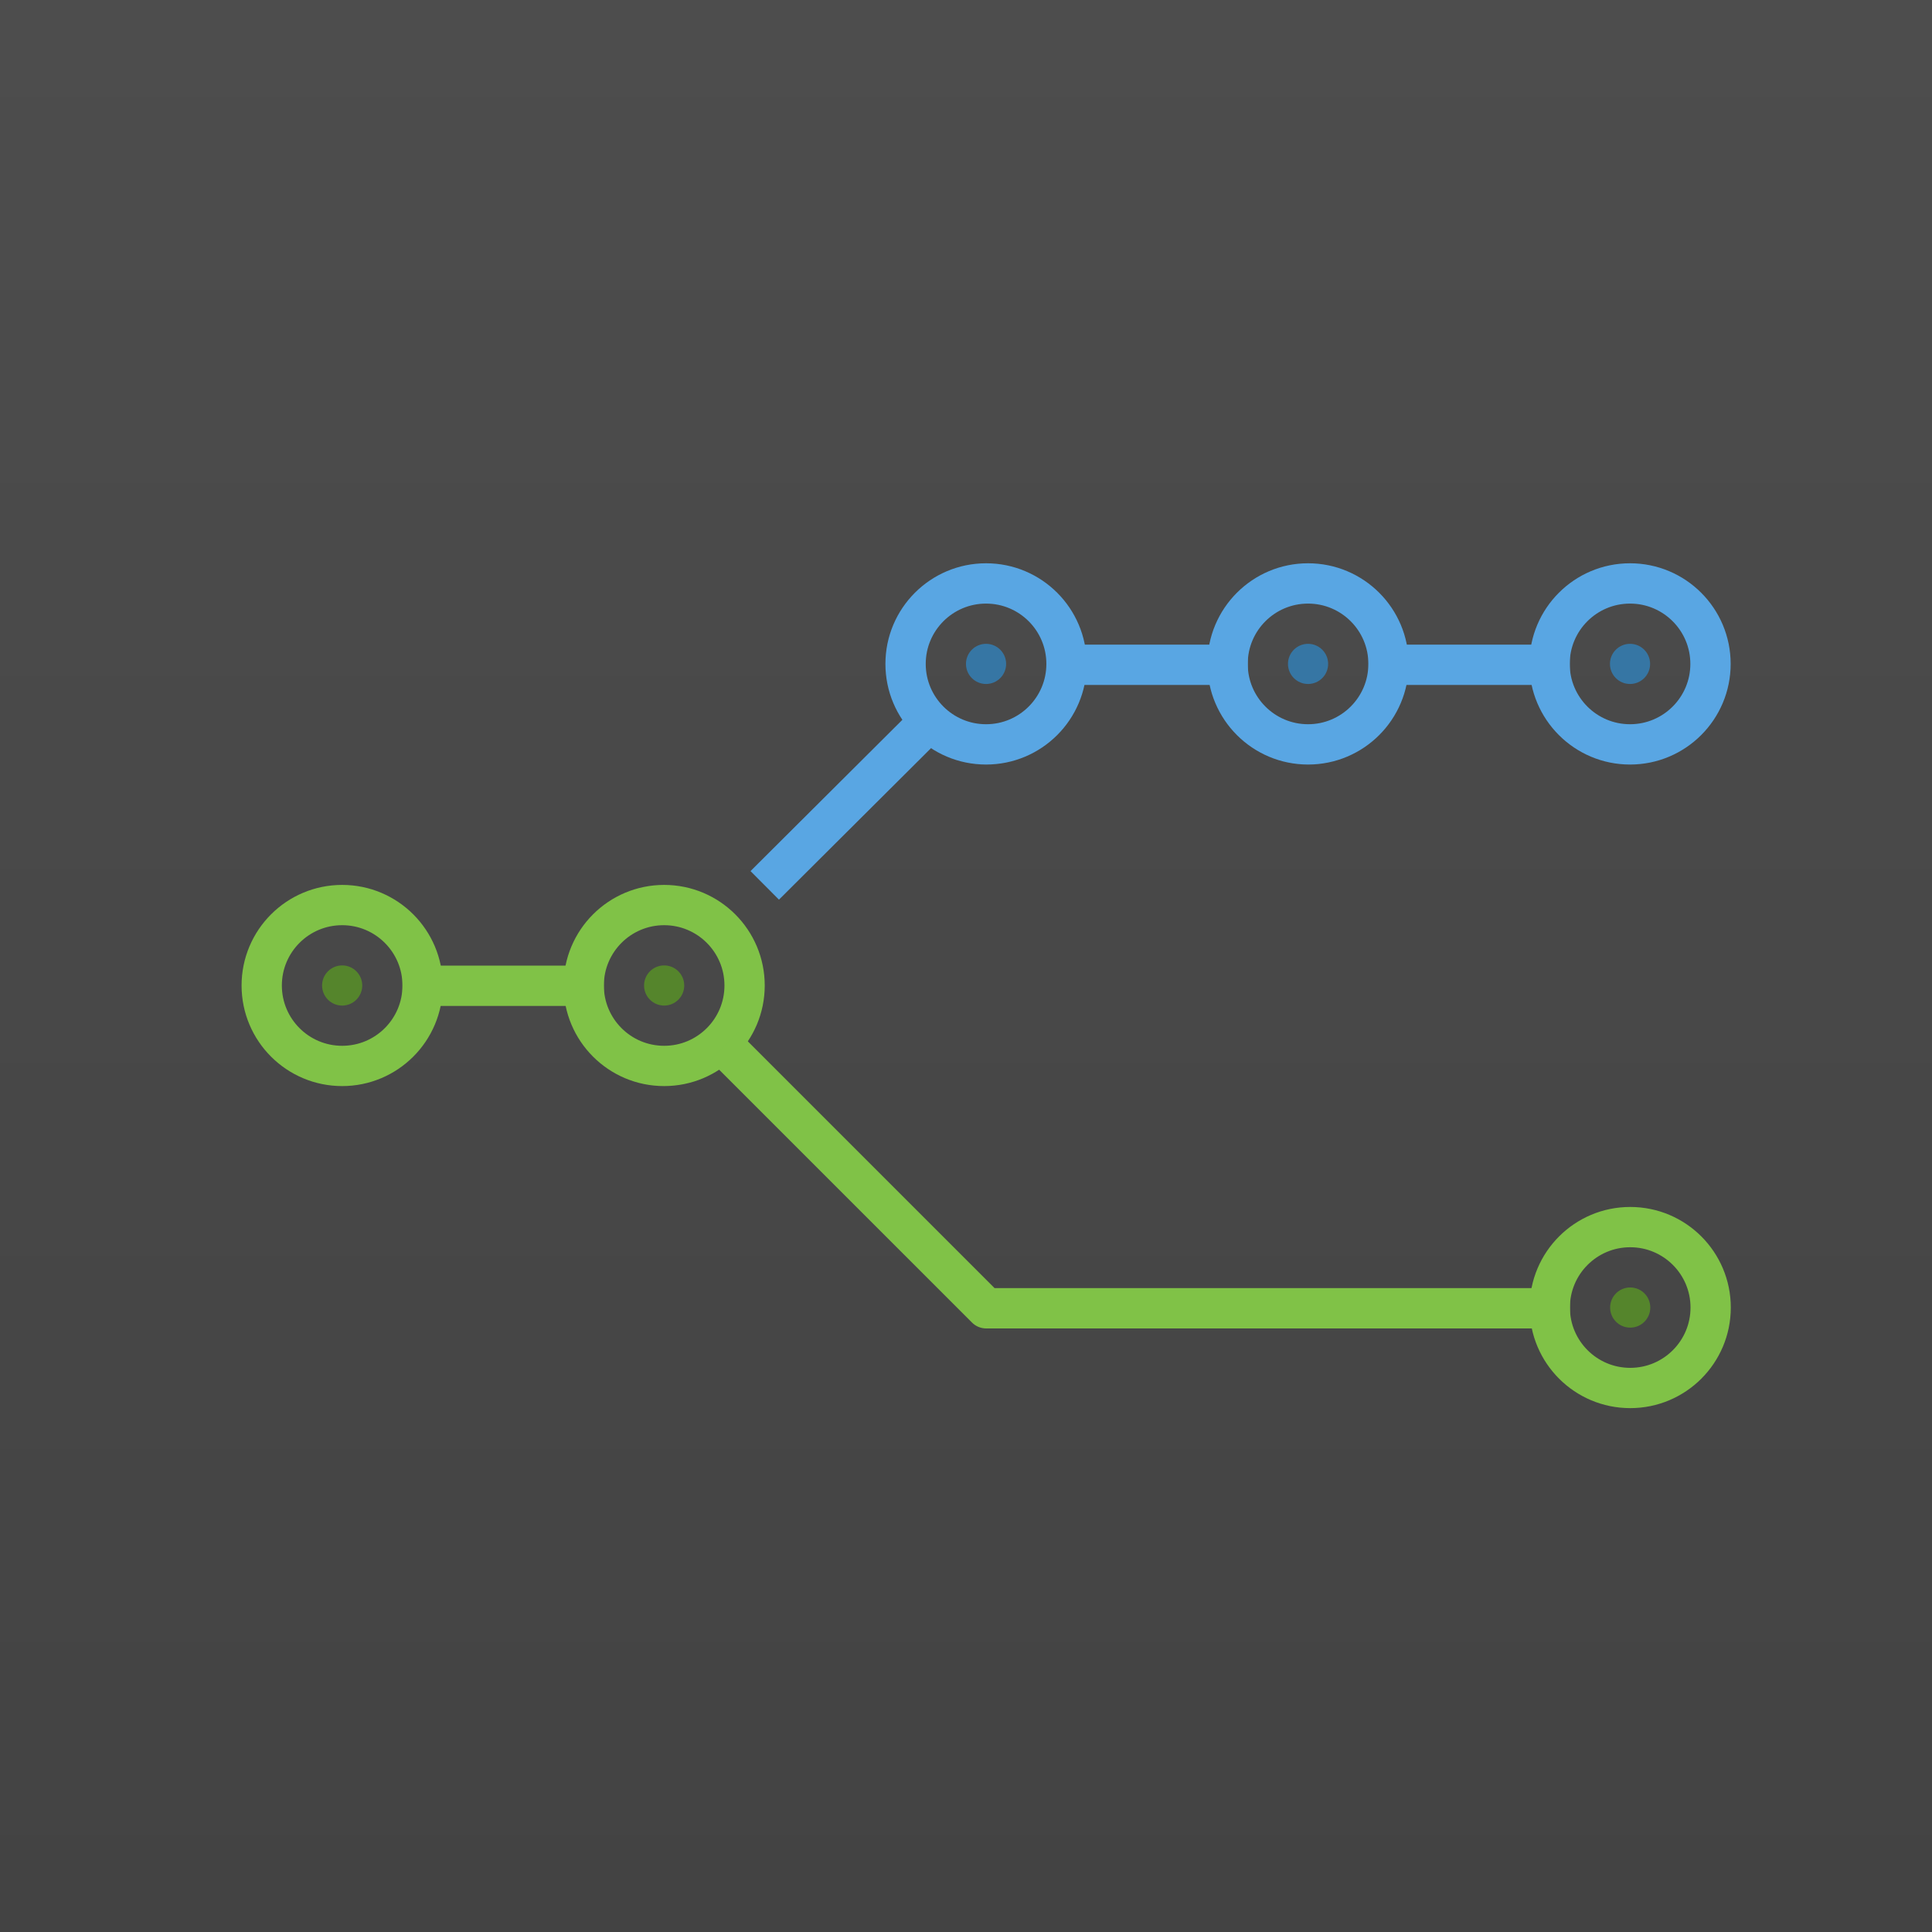
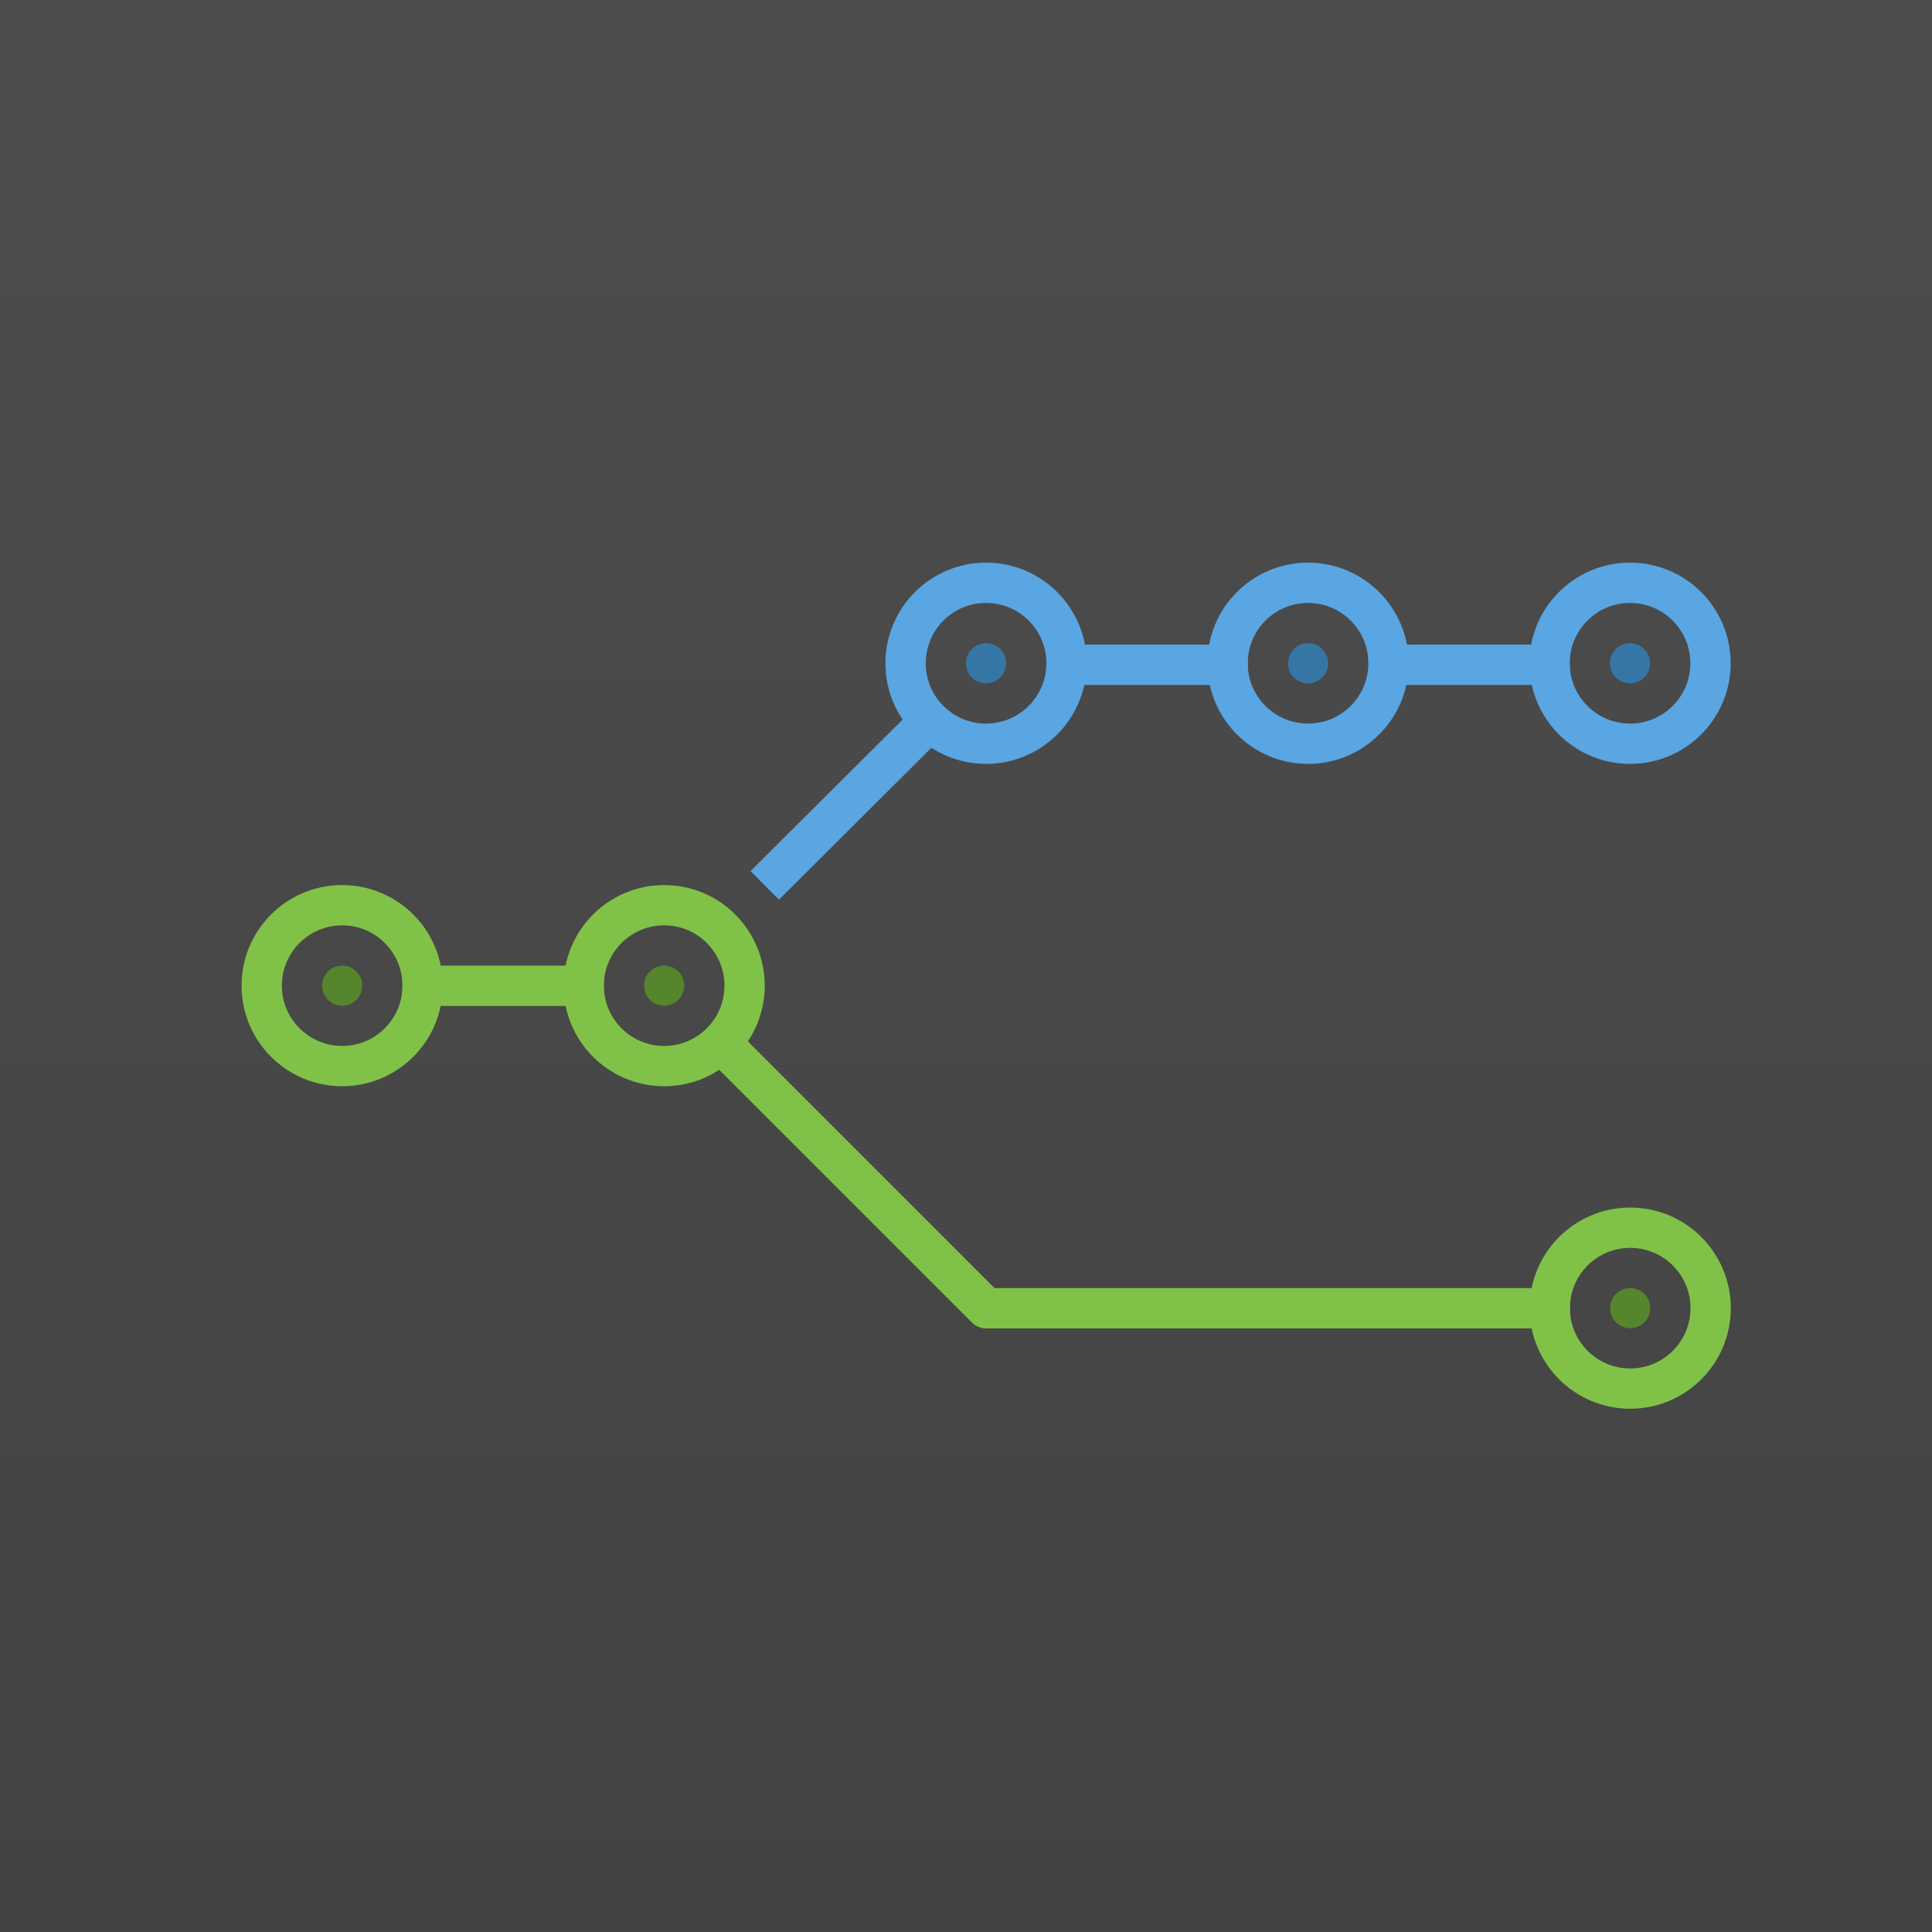
<svg xmlns="http://www.w3.org/2000/svg" width="48" height="48" version="1.1" viewBox="0 0 12.7 12.7">
  <defs>
-     <linearGradient id="linearGradient4523" x2="0" y1="297" y2="284.3" gradientUnits="userSpaceOnUse">
+     <linearGradient id="linearGradient4523" x2="0" y1="297" y2="284.3" gradientTransform="translate(0,-284.3)" gradientUnits="userSpaceOnUse">
      <stop style="stop-color:#434343" offset="0" />
      <stop style="stop-color:#4d4d4d" offset="1" />
    </linearGradient>
  </defs>
-   <g transform="translate(0 -284.3)">
-     <rect y="284.3" width="12.7" height="12.7" style="fill:url(#linearGradient4523);paint-order:normal" />
-     <g transform="matrix(.8 0 0 .79999 1.614 62.709)" style="stroke-width:1.25">
-       <ellipse cx=".794" cy="285.09" rx=".661" ry=".661" style="fill:none;paint-order:normal;stroke-dashoffset:9;stroke-linecap:round;stroke-linejoin:round;stroke-width:.331;stroke:#80c247" />
-       <ellipse cx=".794" cy="285.09" rx=".165" ry=".165" style="fill:#55852c;paint-order:normal" />
-     </g>
-     <path d="m2.646 290.78h1.323" style="fill:none;stroke-width:.265px;stroke:#80c247" />
-     <path d="m5.027 290.12 1.058-1.054" style="fill:none;stroke-width:.265px;stroke:#59a6e3" />
-     <g transform="matrix(.8 0 0 .79999 3.7306 62.709)" style="stroke-width:1.25">
-       <ellipse cx=".794" cy="285.09" rx=".661" ry=".661" style="fill:none;paint-order:normal;stroke-dashoffset:9;stroke-linecap:round;stroke-linejoin:round;stroke-width:.331;stroke:#80c247" />
-       <ellipse cx=".794" cy="285.09" rx=".165" ry=".165" style="fill:#55852c;paint-order:normal" />
-     </g>
-     <g transform="translate(5.8208 3.7042)">
-       <ellipse cx=".661" cy="284.96" rx=".529" ry=".529" style="fill:none;paint-order:normal;stroke-dashoffset:9;stroke-linecap:round;stroke-linejoin:round;stroke-width:.265;stroke:#59a6e3" />
-       <ellipse cx=".661" cy="284.96" rx=".132" ry=".132" style="fill:#3676a4;paint-order:normal" />
-     </g>
-     <path d="m4.763 291.18 1.72 1.72h3.837" style="fill:none;stroke-linejoin:round;stroke-width:.265;stroke:#80c247" />
-     <g transform="translate(7.9375 3.7042)">
-       <ellipse cx=".661" cy="284.96" rx=".529" ry=".529" style="fill:none;paint-order:normal;stroke-dashoffset:9;stroke-linecap:round;stroke-linejoin:round;stroke-width:.265;stroke:#59a6e3" />
-       <ellipse cx=".661" cy="284.96" rx=".132" ry=".132" style="fill:#3676a4;paint-order:normal" />
-     </g>
-     <g transform="translate(10.054 3.7042)">
-       <ellipse cx=".661" cy="284.96" rx=".529" ry=".529" style="fill:none;paint-order:normal;stroke-dashoffset:9;stroke-linecap:round;stroke-linejoin:round;stroke-width:.265;stroke:#59a6e3" />
-       <ellipse cx=".661" cy="284.96" rx=".132" ry=".132" style="fill:#3676a4;paint-order:normal" />
-     </g>
-     <path d="m6.879 288.67h1.323" style="fill:none;stroke-width:.265px;stroke:#59a6e3" />
-     <path d="m8.996 288.67h1.323" style="fill:none;stroke-width:.265px;stroke:#59a6e3" />
-     <g transform="matrix(.8 0 0 .79999 10.081 64.826)" style="stroke-width:1.25">
-       <ellipse cx=".794" cy="285.09" rx=".661" ry=".661" style="fill:none;paint-order:normal;stroke-dashoffset:9;stroke-linecap:round;stroke-linejoin:round;stroke-width:.331;stroke:#80c247" />
-       <ellipse cx=".794" cy="285.09" rx=".165" ry=".165" style="fill:#55852c;paint-order:normal" />
-     </g>
+   <rect y="-1.2207e-5" width="12.7" height="12.7" style="fill:url(#linearGradient4523);paint-order:normal" />
+   <g transform="matrix(.8 0 0 .79999 1.614 -221.59)" style="stroke-width:1.25">
+     <circle cx=".794" cy="285.09" r=".661" style="fill:none;paint-order:normal;stroke-dashoffset:9;stroke-linecap:round;stroke-linejoin:round;stroke-width:.331;stroke:#80c247" />
+     <circle cx=".794" cy="285.09" r=".165" style="fill:#55852c;paint-order:normal" />
+   </g>
+   <path d="m2.646 6.48h1.323" style="fill:none;stroke-width:.265px;stroke:#80c247" />
+   <path d="m5.027 5.82 1.058-1.054" style="fill:none;stroke-width:.265px;stroke:#59a6e3" />
+   <g transform="matrix(.8 0 0 .79999 3.7306 -221.59)" style="stroke-width:1.25">
+     <circle cx=".794" cy="285.09" r=".661" style="fill:none;paint-order:normal;stroke-dashoffset:9;stroke-linecap:round;stroke-linejoin:round;stroke-width:.331;stroke:#80c247" />
+     <circle cx=".794" cy="285.09" r=".165" style="fill:#55852c;paint-order:normal" />
+   </g>
+   <g transform="translate(5.8208 -280.6)">
+     <circle cx=".661" cy="284.96" r=".529" style="fill:none;paint-order:normal;stroke-dashoffset:9;stroke-linecap:round;stroke-linejoin:round;stroke-width:.265;stroke:#59a6e3" />
+     <circle cx=".661" cy="284.96" r=".132" style="fill:#3676a4;paint-order:normal" />
+   </g>
+   <path d="m4.763 6.88 1.72 1.72h3.837" style="fill:none;stroke-linejoin:round;stroke-width:.265;stroke:#80c247" />
+   <g transform="translate(7.9375 -280.6)">
+     <circle cx=".661" cy="284.96" r=".529" style="fill:none;paint-order:normal;stroke-dashoffset:9;stroke-linecap:round;stroke-linejoin:round;stroke-width:.265;stroke:#59a6e3" />
+     <circle cx=".661" cy="284.96" r=".132" style="fill:#3676a4;paint-order:normal" />
+   </g>
+   <g transform="translate(10.054 -280.6)">
+     <circle cx=".661" cy="284.96" r=".529" style="fill:none;paint-order:normal;stroke-dashoffset:9;stroke-linecap:round;stroke-linejoin:round;stroke-width:.265;stroke:#59a6e3" />
+     <circle cx=".661" cy="284.96" r=".132" style="fill:#3676a4;paint-order:normal" />
+   </g>
+   <path d="m6.879 4.37h1.323" style="fill:none;stroke-width:.265px;stroke:#59a6e3" />
+   <path d="m8.996 4.37h1.323" style="fill:none;stroke-width:.265px;stroke:#59a6e3" />
+   <g transform="matrix(.8 0 0 .79999 10.081 -219.47)" style="stroke-width:1.25">
+     <circle cx=".794" cy="285.09" r=".661" style="fill:none;paint-order:normal;stroke-dashoffset:9;stroke-linecap:round;stroke-linejoin:round;stroke-width:.331;stroke:#80c247" />
+     <circle cx=".794" cy="285.09" r=".165" style="fill:#55852c;paint-order:normal" />
  </g>
</svg>
